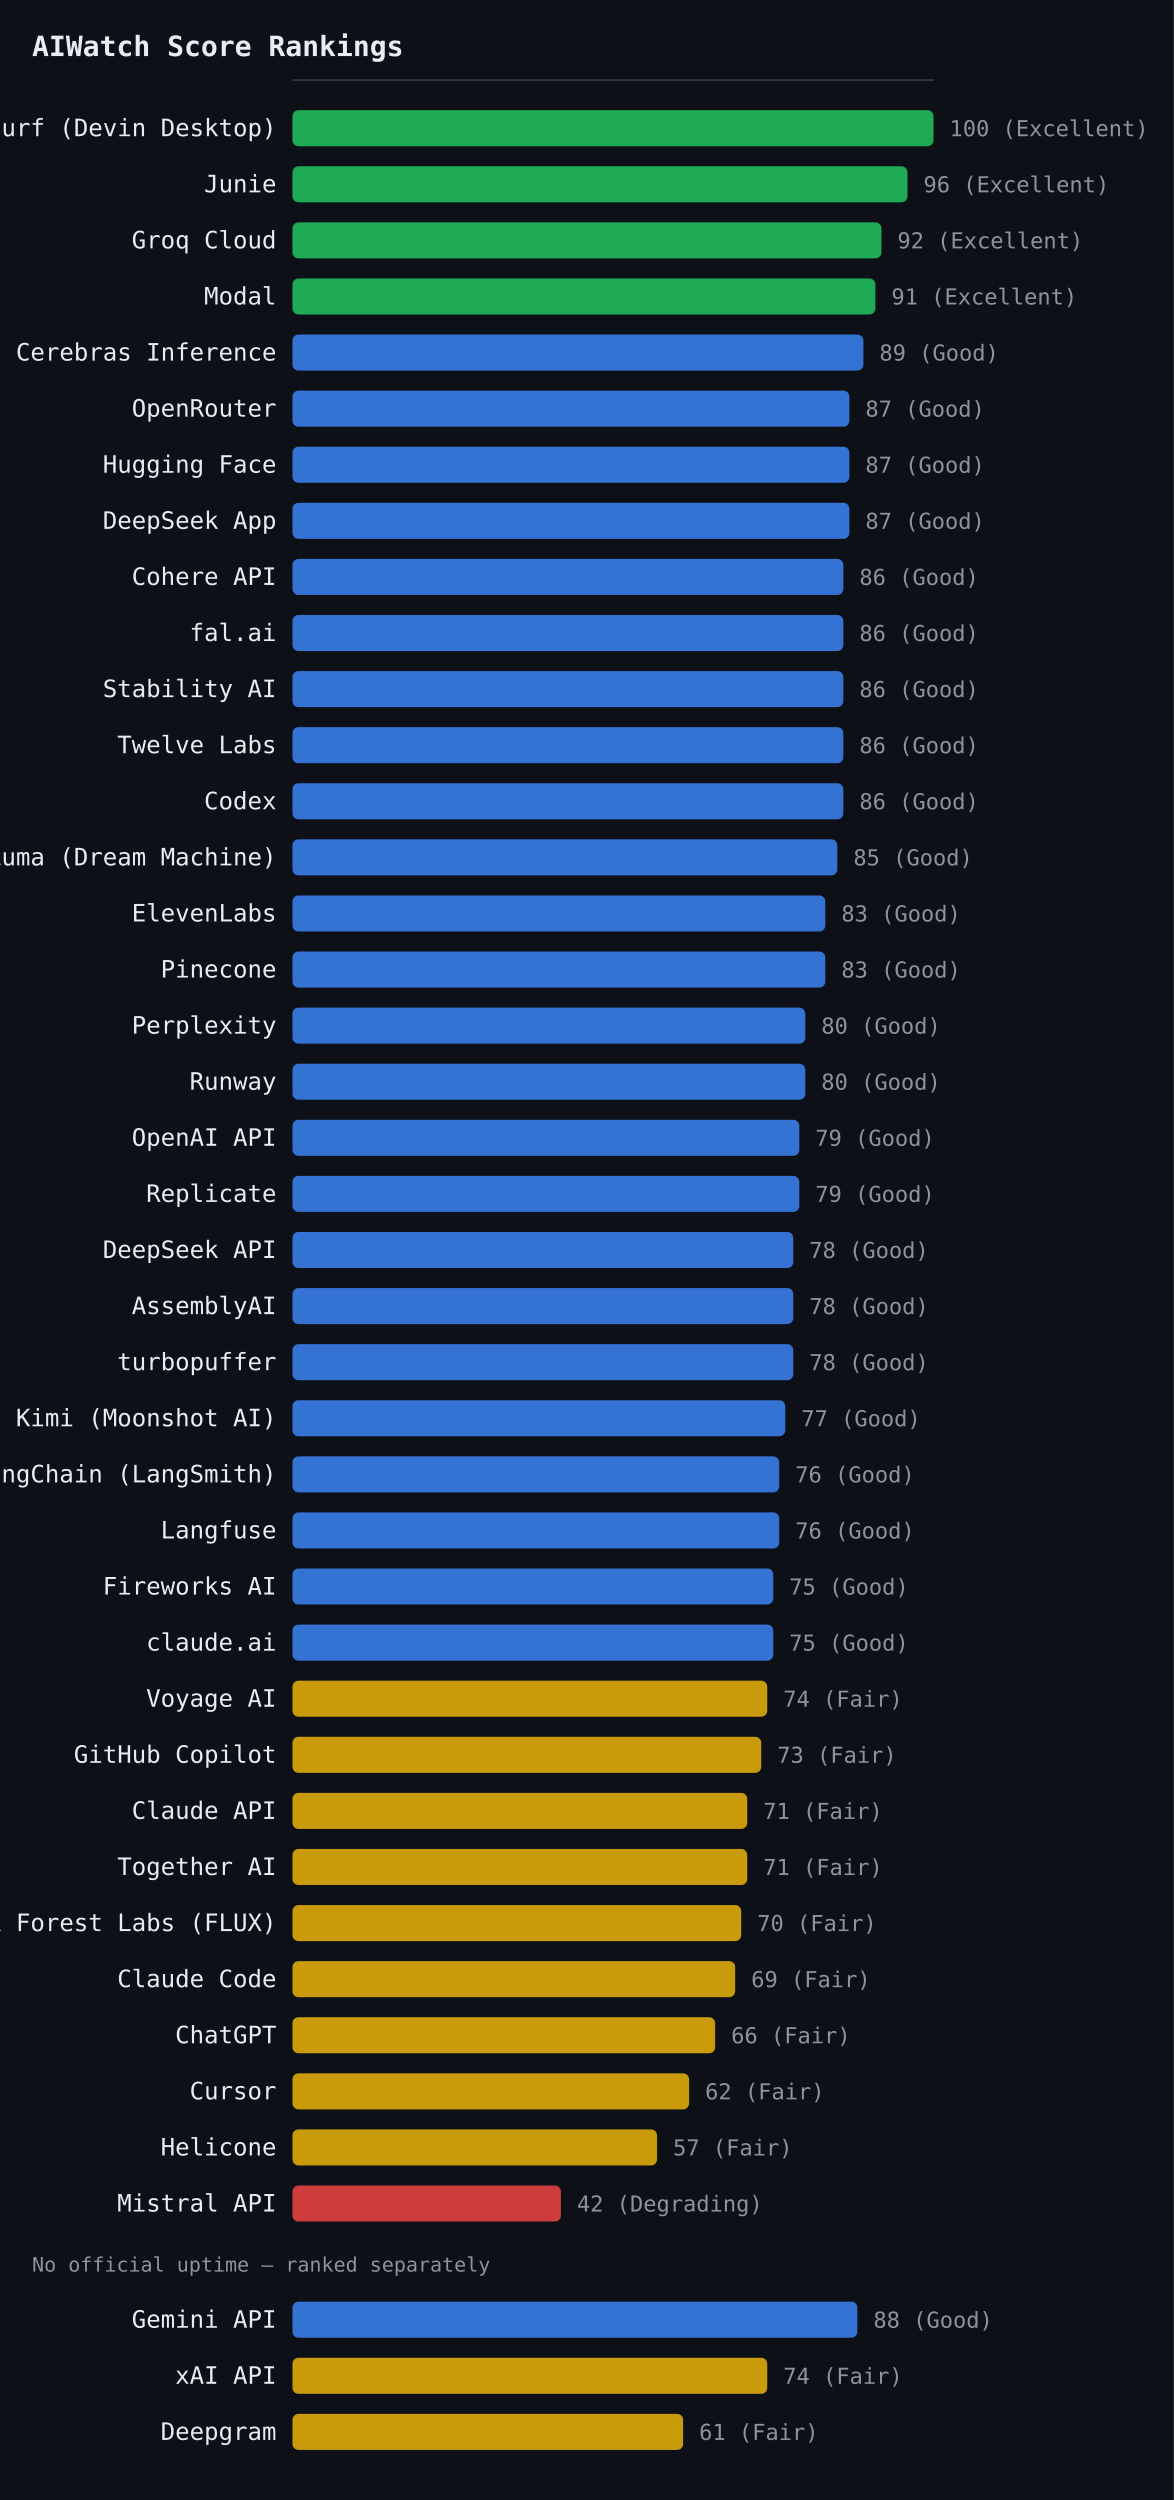
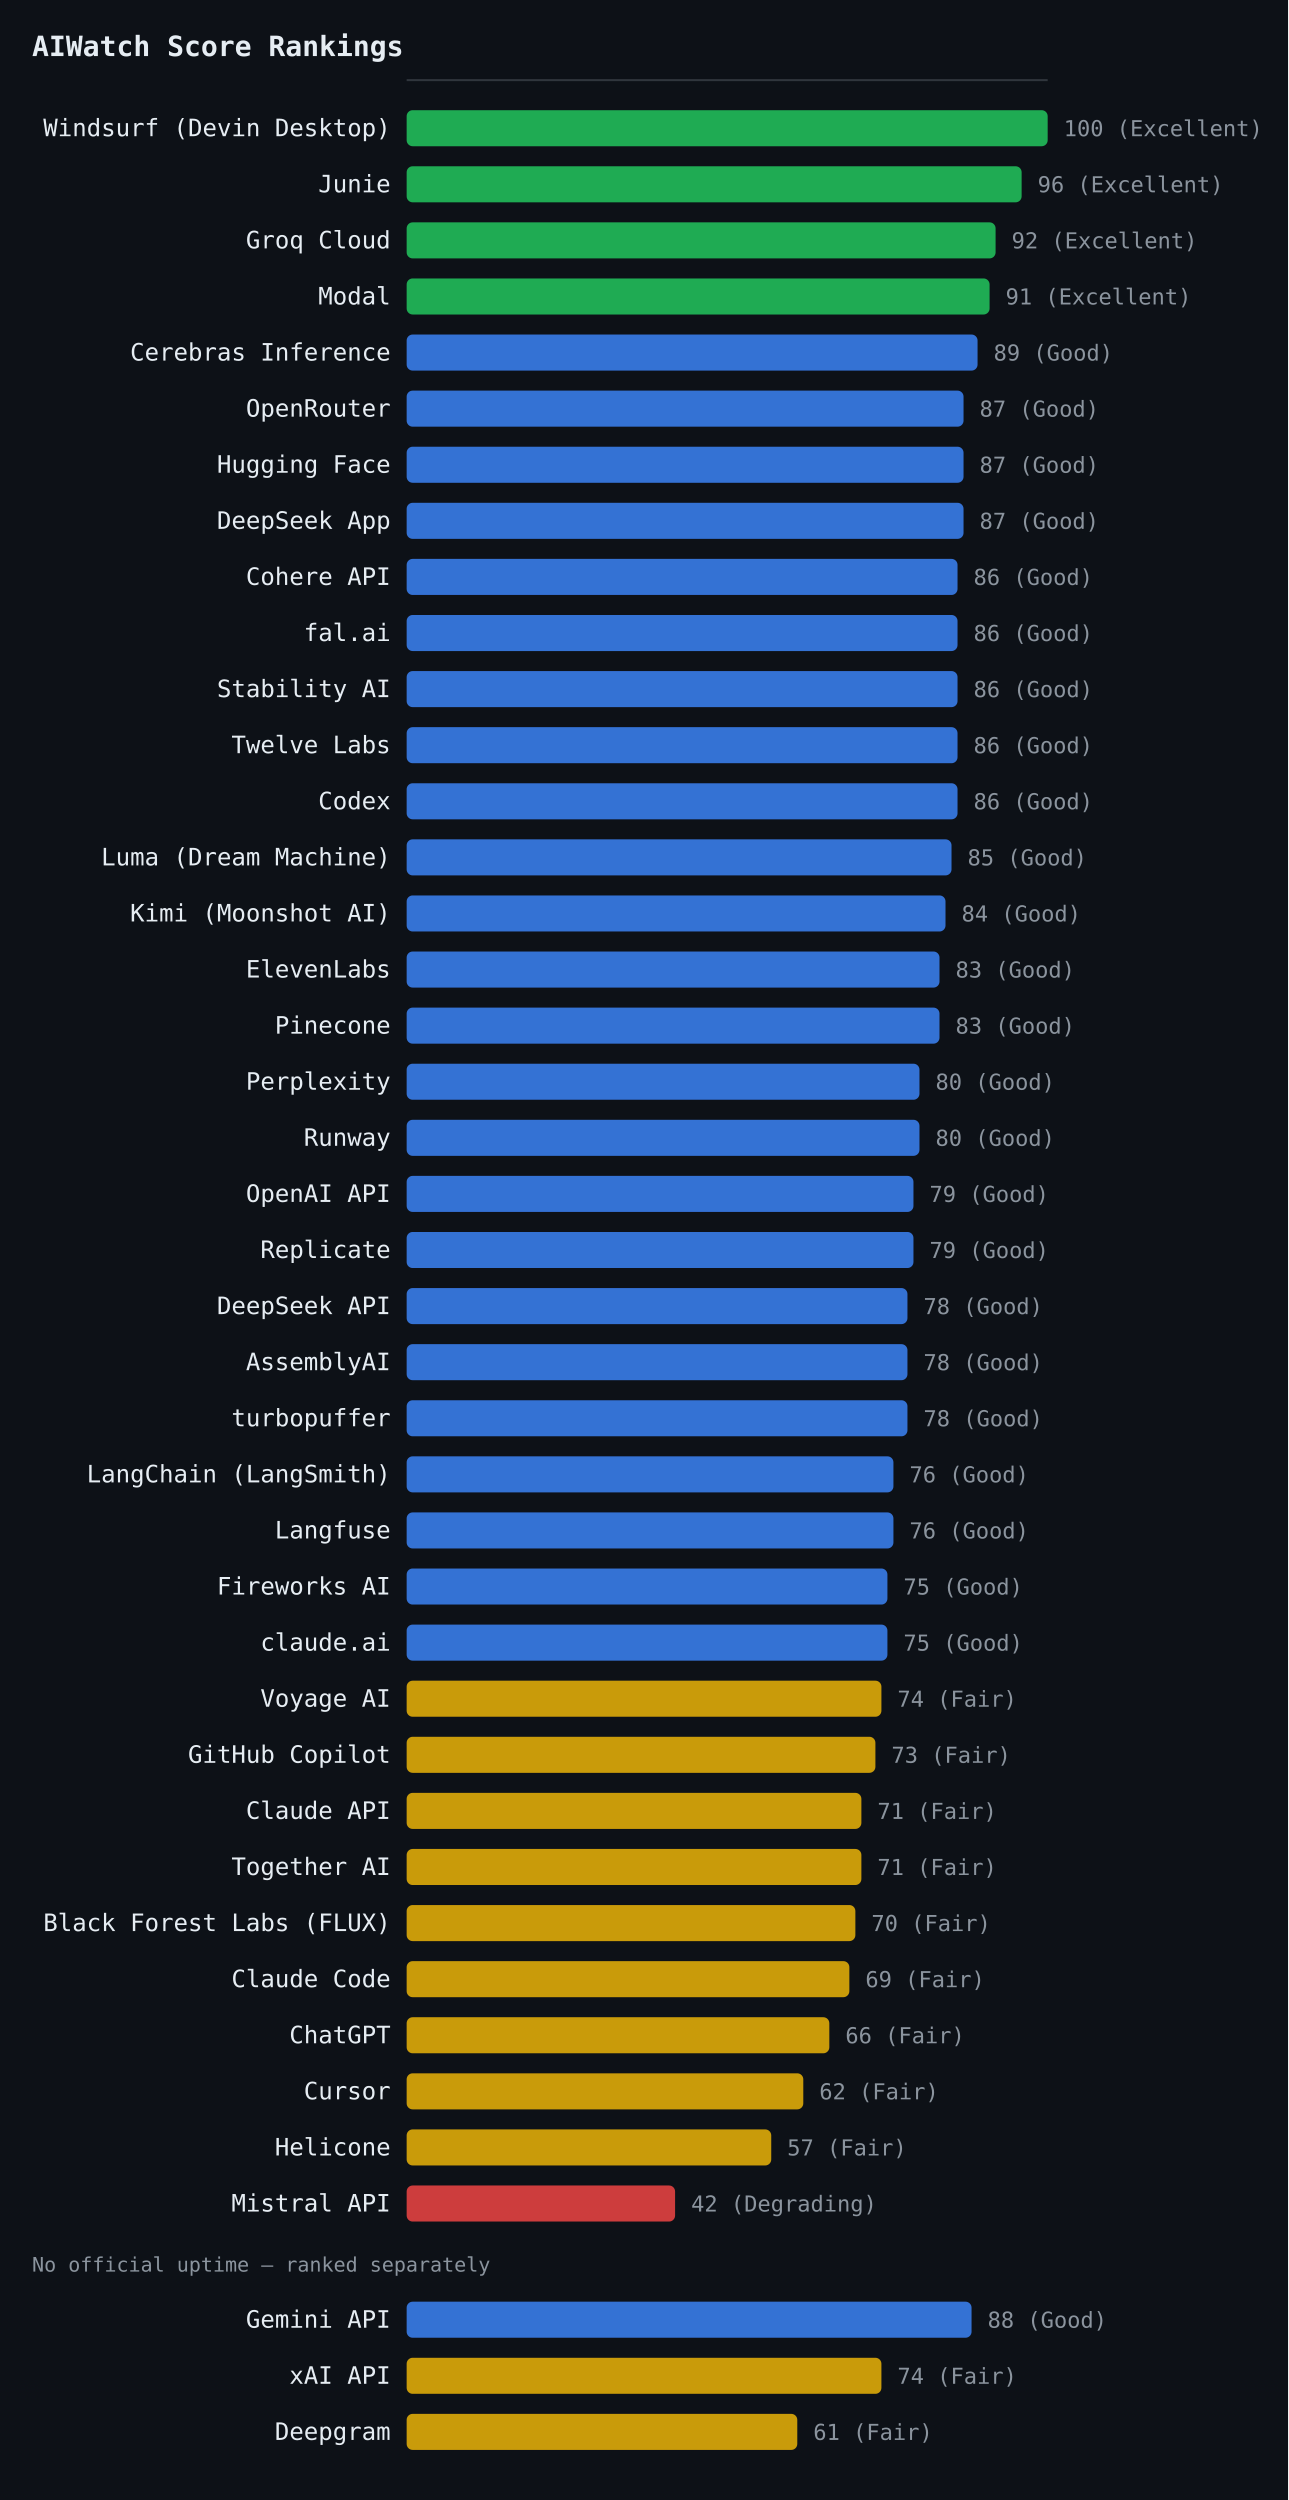
- <svg xmlns="http://www.w3.org/2000/svg" viewBox="0 0 586 1248" width="586" height="1248">
+ <svg xmlns="http://www.w3.org/2000/svg" viewBox="0 0 643 1248" width="643" height="1248">
  <style>
    .chart-bg { fill: #0d1117; }
    .chart-title { fill: #e6edf3; }
    .chart-text { fill: #e6edf3; }
    .chart-muted { fill: #8b949e; }
  </style>
  <rect class="chart-bg" width="100%" height="100%" fill="#0d1117" />
  <text x="16" y="28" fill="#e6edf3" font-size="14" font-weight="600" font-family="ui-monospace,monospace" class="chart-title">AIWatch Score Rankings</text>
-   <line x1="146" y1="40" x2="466" y2="40" stroke="#30363d" stroke-width="1" />
-   <text x="138" y="68" fill="#e6edf3" font-size="12" font-family="ui-monospace,monospace" text-anchor="end">Windsurf (Devin Desktop)</text>
-   <rect x="146" y="55" width="320" height="18" rx="3" fill="#22c55e" opacity="0.85" />
-   <text x="474" y="68" fill="#8b949e" font-size="11" font-family="ui-monospace,monospace">100  (Excellent)</text>
-   <text x="138" y="96" fill="#e6edf3" font-size="12" font-family="ui-monospace,monospace" text-anchor="end">Junie</text>
-   <rect x="146" y="83" width="307" height="18" rx="3" fill="#22c55e" opacity="0.85" />
-   <text x="461" y="96" fill="#8b949e" font-size="11" font-family="ui-monospace,monospace">96  (Excellent)</text>
-   <text x="138" y="124" fill="#e6edf3" font-size="12" font-family="ui-monospace,monospace" text-anchor="end">Groq Cloud</text>
-   <rect x="146" y="111" width="294" height="18" rx="3" fill="#22c55e" opacity="0.85" />
-   <text x="448" y="124" fill="#8b949e" font-size="11" font-family="ui-monospace,monospace">92  (Excellent)</text>
-   <text x="138" y="152" fill="#e6edf3" font-size="12" font-family="ui-monospace,monospace" text-anchor="end">Modal</text>
-   <rect x="146" y="139" width="291" height="18" rx="3" fill="#22c55e" opacity="0.85" />
-   <text x="445" y="152" fill="#8b949e" font-size="11" font-family="ui-monospace,monospace">91  (Excellent)</text>
-   <text x="138" y="180" fill="#e6edf3" font-size="12" font-family="ui-monospace,monospace" text-anchor="end">Cerebras Inference</text>
-   <rect x="146" y="167" width="285" height="18" rx="3" fill="#3b82f6" opacity="0.85" />
-   <text x="439" y="180" fill="#8b949e" font-size="11" font-family="ui-monospace,monospace">89  (Good)</text>
-   <text x="138" y="208" fill="#e6edf3" font-size="12" font-family="ui-monospace,monospace" text-anchor="end">OpenRouter</text>
-   <rect x="146" y="195" width="278" height="18" rx="3" fill="#3b82f6" opacity="0.85" />
-   <text x="432" y="208" fill="#8b949e" font-size="11" font-family="ui-monospace,monospace">87  (Good)</text>
-   <text x="138" y="236" fill="#e6edf3" font-size="12" font-family="ui-monospace,monospace" text-anchor="end">Hugging Face</text>
-   <rect x="146" y="223" width="278" height="18" rx="3" fill="#3b82f6" opacity="0.85" />
-   <text x="432" y="236" fill="#8b949e" font-size="11" font-family="ui-monospace,monospace">87  (Good)</text>
-   <text x="138" y="264" fill="#e6edf3" font-size="12" font-family="ui-monospace,monospace" text-anchor="end">DeepSeek App</text>
-   <rect x="146" y="251" width="278" height="18" rx="3" fill="#3b82f6" opacity="0.85" />
-   <text x="432" y="264" fill="#8b949e" font-size="11" font-family="ui-monospace,monospace">87  (Good)</text>
-   <text x="138" y="292" fill="#e6edf3" font-size="12" font-family="ui-monospace,monospace" text-anchor="end">Cohere API</text>
-   <rect x="146" y="279" width="275" height="18" rx="3" fill="#3b82f6" opacity="0.85" />
-   <text x="429" y="292" fill="#8b949e" font-size="11" font-family="ui-monospace,monospace">86  (Good)</text>
-   <text x="138" y="320" fill="#e6edf3" font-size="12" font-family="ui-monospace,monospace" text-anchor="end">fal.ai</text>
-   <rect x="146" y="307" width="275" height="18" rx="3" fill="#3b82f6" opacity="0.85" />
-   <text x="429" y="320" fill="#8b949e" font-size="11" font-family="ui-monospace,monospace">86  (Good)</text>
-   <text x="138" y="348" fill="#e6edf3" font-size="12" font-family="ui-monospace,monospace" text-anchor="end">Stability AI</text>
-   <rect x="146" y="335" width="275" height="18" rx="3" fill="#3b82f6" opacity="0.85" />
-   <text x="429" y="348" fill="#8b949e" font-size="11" font-family="ui-monospace,monospace">86  (Good)</text>
-   <text x="138" y="376" fill="#e6edf3" font-size="12" font-family="ui-monospace,monospace" text-anchor="end">Twelve Labs</text>
-   <rect x="146" y="363" width="275" height="18" rx="3" fill="#3b82f6" opacity="0.85" />
-   <text x="429" y="376" fill="#8b949e" font-size="11" font-family="ui-monospace,monospace">86  (Good)</text>
-   <text x="138" y="404" fill="#e6edf3" font-size="12" font-family="ui-monospace,monospace" text-anchor="end">Codex</text>
-   <rect x="146" y="391" width="275" height="18" rx="3" fill="#3b82f6" opacity="0.85" />
-   <text x="429" y="404" fill="#8b949e" font-size="11" font-family="ui-monospace,monospace">86  (Good)</text>
-   <text x="138" y="432" fill="#e6edf3" font-size="12" font-family="ui-monospace,monospace" text-anchor="end">Luma (Dream Machine)</text>
-   <rect x="146" y="419" width="272" height="18" rx="3" fill="#3b82f6" opacity="0.85" />
-   <text x="426" y="432" fill="#8b949e" font-size="11" font-family="ui-monospace,monospace">85  (Good)</text>
-   <text x="138" y="460" fill="#e6edf3" font-size="12" font-family="ui-monospace,monospace" text-anchor="end">ElevenLabs</text>
-   <rect x="146" y="447" width="266" height="18" rx="3" fill="#3b82f6" opacity="0.85" />
-   <text x="420" y="460" fill="#8b949e" font-size="11" font-family="ui-monospace,monospace">83  (Good)</text>
-   <text x="138" y="488" fill="#e6edf3" font-size="12" font-family="ui-monospace,monospace" text-anchor="end">Pinecone</text>
-   <rect x="146" y="475" width="266" height="18" rx="3" fill="#3b82f6" opacity="0.85" />
-   <text x="420" y="488" fill="#8b949e" font-size="11" font-family="ui-monospace,monospace">83  (Good)</text>
-   <text x="138" y="516" fill="#e6edf3" font-size="12" font-family="ui-monospace,monospace" text-anchor="end">Perplexity</text>
-   <rect x="146" y="503" width="256" height="18" rx="3" fill="#3b82f6" opacity="0.85" />
-   <text x="410" y="516" fill="#8b949e" font-size="11" font-family="ui-monospace,monospace">80  (Good)</text>
-   <text x="138" y="544" fill="#e6edf3" font-size="12" font-family="ui-monospace,monospace" text-anchor="end">Runway</text>
-   <rect x="146" y="531" width="256" height="18" rx="3" fill="#3b82f6" opacity="0.85" />
-   <text x="410" y="544" fill="#8b949e" font-size="11" font-family="ui-monospace,monospace">80  (Good)</text>
-   <text x="138" y="572" fill="#e6edf3" font-size="12" font-family="ui-monospace,monospace" text-anchor="end">OpenAI API</text>
-   <rect x="146" y="559" width="253" height="18" rx="3" fill="#3b82f6" opacity="0.85" />
-   <text x="407" y="572" fill="#8b949e" font-size="11" font-family="ui-monospace,monospace">79  (Good)</text>
-   <text x="138" y="600" fill="#e6edf3" font-size="12" font-family="ui-monospace,monospace" text-anchor="end">Replicate</text>
-   <rect x="146" y="587" width="253" height="18" rx="3" fill="#3b82f6" opacity="0.85" />
-   <text x="407" y="600" fill="#8b949e" font-size="11" font-family="ui-monospace,monospace">79  (Good)</text>
-   <text x="138" y="628" fill="#e6edf3" font-size="12" font-family="ui-monospace,monospace" text-anchor="end">DeepSeek API</text>
-   <rect x="146" y="615" width="250" height="18" rx="3" fill="#3b82f6" opacity="0.85" />
-   <text x="404" y="628" fill="#8b949e" font-size="11" font-family="ui-monospace,monospace">78  (Good)</text>
-   <text x="138" y="656" fill="#e6edf3" font-size="12" font-family="ui-monospace,monospace" text-anchor="end">AssemblyAI</text>
-   <rect x="146" y="643" width="250" height="18" rx="3" fill="#3b82f6" opacity="0.85" />
-   <text x="404" y="656" fill="#8b949e" font-size="11" font-family="ui-monospace,monospace">78  (Good)</text>
-   <text x="138" y="684" fill="#e6edf3" font-size="12" font-family="ui-monospace,monospace" text-anchor="end">turbopuffer</text>
-   <rect x="146" y="671" width="250" height="18" rx="3" fill="#3b82f6" opacity="0.85" />
-   <text x="404" y="684" fill="#8b949e" font-size="11" font-family="ui-monospace,monospace">78  (Good)</text>
-   <text x="138" y="712" fill="#e6edf3" font-size="12" font-family="ui-monospace,monospace" text-anchor="end">Kimi (Moonshot AI)</text>
-   <rect x="146" y="699" width="246" height="18" rx="3" fill="#3b82f6" opacity="0.85" />
-   <text x="400" y="712" fill="#8b949e" font-size="11" font-family="ui-monospace,monospace">77  (Good)</text>
-   <text x="138" y="740" fill="#e6edf3" font-size="12" font-family="ui-monospace,monospace" text-anchor="end">LangChain (LangSmith)</text>
-   <rect x="146" y="727" width="243" height="18" rx="3" fill="#3b82f6" opacity="0.85" />
-   <text x="397" y="740" fill="#8b949e" font-size="11" font-family="ui-monospace,monospace">76  (Good)</text>
-   <text x="138" y="768" fill="#e6edf3" font-size="12" font-family="ui-monospace,monospace" text-anchor="end">Langfuse</text>
-   <rect x="146" y="755" width="243" height="18" rx="3" fill="#3b82f6" opacity="0.85" />
-   <text x="397" y="768" fill="#8b949e" font-size="11" font-family="ui-monospace,monospace">76  (Good)</text>
-   <text x="138" y="796" fill="#e6edf3" font-size="12" font-family="ui-monospace,monospace" text-anchor="end">Fireworks AI</text>
-   <rect x="146" y="783" width="240" height="18" rx="3" fill="#3b82f6" opacity="0.85" />
-   <text x="394" y="796" fill="#8b949e" font-size="11" font-family="ui-monospace,monospace">75  (Good)</text>
-   <text x="138" y="824" fill="#e6edf3" font-size="12" font-family="ui-monospace,monospace" text-anchor="end">claude.ai</text>
-   <rect x="146" y="811" width="240" height="18" rx="3" fill="#3b82f6" opacity="0.85" />
-   <text x="394" y="824" fill="#8b949e" font-size="11" font-family="ui-monospace,monospace">75  (Good)</text>
-   <text x="138" y="852" fill="#e6edf3" font-size="12" font-family="ui-monospace,monospace" text-anchor="end">Voyage AI</text>
-   <rect x="146" y="839" width="237" height="18" rx="3" fill="#eab308" opacity="0.85" />
-   <text x="391" y="852" fill="#8b949e" font-size="11" font-family="ui-monospace,monospace">74  (Fair)</text>
-   <text x="138" y="880" fill="#e6edf3" font-size="12" font-family="ui-monospace,monospace" text-anchor="end">GitHub Copilot</text>
-   <rect x="146" y="867" width="234" height="18" rx="3" fill="#eab308" opacity="0.85" />
-   <text x="388" y="880" fill="#8b949e" font-size="11" font-family="ui-monospace,monospace">73  (Fair)</text>
-   <text x="138" y="908" fill="#e6edf3" font-size="12" font-family="ui-monospace,monospace" text-anchor="end">Claude API</text>
-   <rect x="146" y="895" width="227" height="18" rx="3" fill="#eab308" opacity="0.85" />
-   <text x="381" y="908" fill="#8b949e" font-size="11" font-family="ui-monospace,monospace">71  (Fair)</text>
-   <text x="138" y="936" fill="#e6edf3" font-size="12" font-family="ui-monospace,monospace" text-anchor="end">Together AI</text>
-   <rect x="146" y="923" width="227" height="18" rx="3" fill="#eab308" opacity="0.85" />
-   <text x="381" y="936" fill="#8b949e" font-size="11" font-family="ui-monospace,monospace">71  (Fair)</text>
-   <text x="138" y="964" fill="#e6edf3" font-size="12" font-family="ui-monospace,monospace" text-anchor="end">Black Forest Labs (FLUX)</text>
-   <rect x="146" y="951" width="224" height="18" rx="3" fill="#eab308" opacity="0.85" />
-   <text x="378" y="964" fill="#8b949e" font-size="11" font-family="ui-monospace,monospace">70  (Fair)</text>
-   <text x="138" y="992" fill="#e6edf3" font-size="12" font-family="ui-monospace,monospace" text-anchor="end">Claude Code</text>
-   <rect x="146" y="979" width="221" height="18" rx="3" fill="#eab308" opacity="0.85" />
-   <text x="375" y="992" fill="#8b949e" font-size="11" font-family="ui-monospace,monospace">69  (Fair)</text>
-   <text x="138" y="1020" fill="#e6edf3" font-size="12" font-family="ui-monospace,monospace" text-anchor="end">ChatGPT</text>
-   <rect x="146" y="1007" width="211" height="18" rx="3" fill="#eab308" opacity="0.85" />
-   <text x="365" y="1020" fill="#8b949e" font-size="11" font-family="ui-monospace,monospace">66  (Fair)</text>
-   <text x="138" y="1048" fill="#e6edf3" font-size="12" font-family="ui-monospace,monospace" text-anchor="end">Cursor</text>
-   <rect x="146" y="1035" width="198" height="18" rx="3" fill="#eab308" opacity="0.85" />
-   <text x="352" y="1048" fill="#8b949e" font-size="11" font-family="ui-monospace,monospace">62  (Fair)</text>
-   <text x="138" y="1076" fill="#e6edf3" font-size="12" font-family="ui-monospace,monospace" text-anchor="end">Helicone</text>
-   <rect x="146" y="1063" width="182" height="18" rx="3" fill="#eab308" opacity="0.85" />
-   <text x="336" y="1076" fill="#8b949e" font-size="11" font-family="ui-monospace,monospace">57  (Fair)</text>
-   <text x="138" y="1104" fill="#e6edf3" font-size="12" font-family="ui-monospace,monospace" text-anchor="end">Mistral API</text>
-   <rect x="146" y="1091" width="134" height="18" rx="3" fill="#ef4444" opacity="0.85" />
-   <text x="288" y="1104" fill="#8b949e" font-size="11" font-family="ui-monospace,monospace">42  (Degrading)</text>
+   <line x1="203" y1="40" x2="523" y2="40" stroke="#30363d" stroke-width="1" />
+   <text x="195" y="68" fill="#e6edf3" font-size="12" font-family="ui-monospace,monospace" text-anchor="end">Windsurf (Devin Desktop)</text>
+   <rect x="203" y="55" width="320" height="18" rx="3" fill="#22c55e" opacity="0.85" />
+   <text x="531" y="68" fill="#8b949e" font-size="11" font-family="ui-monospace,monospace">100  (Excellent)</text>
+   <text x="195" y="96" fill="#e6edf3" font-size="12" font-family="ui-monospace,monospace" text-anchor="end">Junie</text>
+   <rect x="203" y="83" width="307" height="18" rx="3" fill="#22c55e" opacity="0.85" />
+   <text x="518" y="96" fill="#8b949e" font-size="11" font-family="ui-monospace,monospace">96  (Excellent)</text>
+   <text x="195" y="124" fill="#e6edf3" font-size="12" font-family="ui-monospace,monospace" text-anchor="end">Groq Cloud</text>
+   <rect x="203" y="111" width="294" height="18" rx="3" fill="#22c55e" opacity="0.85" />
+   <text x="505" y="124" fill="#8b949e" font-size="11" font-family="ui-monospace,monospace">92  (Excellent)</text>
+   <text x="195" y="152" fill="#e6edf3" font-size="12" font-family="ui-monospace,monospace" text-anchor="end">Modal</text>
+   <rect x="203" y="139" width="291" height="18" rx="3" fill="#22c55e" opacity="0.85" />
+   <text x="502" y="152" fill="#8b949e" font-size="11" font-family="ui-monospace,monospace">91  (Excellent)</text>
+   <text x="195" y="180" fill="#e6edf3" font-size="12" font-family="ui-monospace,monospace" text-anchor="end">Cerebras Inference</text>
+   <rect x="203" y="167" width="285" height="18" rx="3" fill="#3b82f6" opacity="0.85" />
+   <text x="496" y="180" fill="#8b949e" font-size="11" font-family="ui-monospace,monospace">89  (Good)</text>
+   <text x="195" y="208" fill="#e6edf3" font-size="12" font-family="ui-monospace,monospace" text-anchor="end">OpenRouter</text>
+   <rect x="203" y="195" width="278" height="18" rx="3" fill="#3b82f6" opacity="0.85" />
+   <text x="489" y="208" fill="#8b949e" font-size="11" font-family="ui-monospace,monospace">87  (Good)</text>
+   <text x="195" y="236" fill="#e6edf3" font-size="12" font-family="ui-monospace,monospace" text-anchor="end">Hugging Face</text>
+   <rect x="203" y="223" width="278" height="18" rx="3" fill="#3b82f6" opacity="0.85" />
+   <text x="489" y="236" fill="#8b949e" font-size="11" font-family="ui-monospace,monospace">87  (Good)</text>
+   <text x="195" y="264" fill="#e6edf3" font-size="12" font-family="ui-monospace,monospace" text-anchor="end">DeepSeek App</text>
+   <rect x="203" y="251" width="278" height="18" rx="3" fill="#3b82f6" opacity="0.85" />
+   <text x="489" y="264" fill="#8b949e" font-size="11" font-family="ui-monospace,monospace">87  (Good)</text>
+   <text x="195" y="292" fill="#e6edf3" font-size="12" font-family="ui-monospace,monospace" text-anchor="end">Cohere API</text>
+   <rect x="203" y="279" width="275" height="18" rx="3" fill="#3b82f6" opacity="0.85" />
+   <text x="486" y="292" fill="#8b949e" font-size="11" font-family="ui-monospace,monospace">86  (Good)</text>
+   <text x="195" y="320" fill="#e6edf3" font-size="12" font-family="ui-monospace,monospace" text-anchor="end">fal.ai</text>
+   <rect x="203" y="307" width="275" height="18" rx="3" fill="#3b82f6" opacity="0.85" />
+   <text x="486" y="320" fill="#8b949e" font-size="11" font-family="ui-monospace,monospace">86  (Good)</text>
+   <text x="195" y="348" fill="#e6edf3" font-size="12" font-family="ui-monospace,monospace" text-anchor="end">Stability AI</text>
+   <rect x="203" y="335" width="275" height="18" rx="3" fill="#3b82f6" opacity="0.85" />
+   <text x="486" y="348" fill="#8b949e" font-size="11" font-family="ui-monospace,monospace">86  (Good)</text>
+   <text x="195" y="376" fill="#e6edf3" font-size="12" font-family="ui-monospace,monospace" text-anchor="end">Twelve Labs</text>
+   <rect x="203" y="363" width="275" height="18" rx="3" fill="#3b82f6" opacity="0.85" />
+   <text x="486" y="376" fill="#8b949e" font-size="11" font-family="ui-monospace,monospace">86  (Good)</text>
+   <text x="195" y="404" fill="#e6edf3" font-size="12" font-family="ui-monospace,monospace" text-anchor="end">Codex</text>
+   <rect x="203" y="391" width="275" height="18" rx="3" fill="#3b82f6" opacity="0.85" />
+   <text x="486" y="404" fill="#8b949e" font-size="11" font-family="ui-monospace,monospace">86  (Good)</text>
+   <text x="195" y="432" fill="#e6edf3" font-size="12" font-family="ui-monospace,monospace" text-anchor="end">Luma (Dream Machine)</text>
+   <rect x="203" y="419" width="272" height="18" rx="3" fill="#3b82f6" opacity="0.85" />
+   <text x="483" y="432" fill="#8b949e" font-size="11" font-family="ui-monospace,monospace">85  (Good)</text>
+   <text x="195" y="460" fill="#e6edf3" font-size="12" font-family="ui-monospace,monospace" text-anchor="end">Kimi (Moonshot AI)</text>
+   <rect x="203" y="447" width="269" height="18" rx="3" fill="#3b82f6" opacity="0.85" />
+   <text x="480" y="460" fill="#8b949e" font-size="11" font-family="ui-monospace,monospace">84  (Good)</text>
+   <text x="195" y="488" fill="#e6edf3" font-size="12" font-family="ui-monospace,monospace" text-anchor="end">ElevenLabs</text>
+   <rect x="203" y="475" width="266" height="18" rx="3" fill="#3b82f6" opacity="0.85" />
+   <text x="477" y="488" fill="#8b949e" font-size="11" font-family="ui-monospace,monospace">83  (Good)</text>
+   <text x="195" y="516" fill="#e6edf3" font-size="12" font-family="ui-monospace,monospace" text-anchor="end">Pinecone</text>
+   <rect x="203" y="503" width="266" height="18" rx="3" fill="#3b82f6" opacity="0.85" />
+   <text x="477" y="516" fill="#8b949e" font-size="11" font-family="ui-monospace,monospace">83  (Good)</text>
+   <text x="195" y="544" fill="#e6edf3" font-size="12" font-family="ui-monospace,monospace" text-anchor="end">Perplexity</text>
+   <rect x="203" y="531" width="256" height="18" rx="3" fill="#3b82f6" opacity="0.85" />
+   <text x="467" y="544" fill="#8b949e" font-size="11" font-family="ui-monospace,monospace">80  (Good)</text>
+   <text x="195" y="572" fill="#e6edf3" font-size="12" font-family="ui-monospace,monospace" text-anchor="end">Runway</text>
+   <rect x="203" y="559" width="256" height="18" rx="3" fill="#3b82f6" opacity="0.85" />
+   <text x="467" y="572" fill="#8b949e" font-size="11" font-family="ui-monospace,monospace">80  (Good)</text>
+   <text x="195" y="600" fill="#e6edf3" font-size="12" font-family="ui-monospace,monospace" text-anchor="end">OpenAI API</text>
+   <rect x="203" y="587" width="253" height="18" rx="3" fill="#3b82f6" opacity="0.85" />
+   <text x="464" y="600" fill="#8b949e" font-size="11" font-family="ui-monospace,monospace">79  (Good)</text>
+   <text x="195" y="628" fill="#e6edf3" font-size="12" font-family="ui-monospace,monospace" text-anchor="end">Replicate</text>
+   <rect x="203" y="615" width="253" height="18" rx="3" fill="#3b82f6" opacity="0.85" />
+   <text x="464" y="628" fill="#8b949e" font-size="11" font-family="ui-monospace,monospace">79  (Good)</text>
+   <text x="195" y="656" fill="#e6edf3" font-size="12" font-family="ui-monospace,monospace" text-anchor="end">DeepSeek API</text>
+   <rect x="203" y="643" width="250" height="18" rx="3" fill="#3b82f6" opacity="0.85" />
+   <text x="461" y="656" fill="#8b949e" font-size="11" font-family="ui-monospace,monospace">78  (Good)</text>
+   <text x="195" y="684" fill="#e6edf3" font-size="12" font-family="ui-monospace,monospace" text-anchor="end">AssemblyAI</text>
+   <rect x="203" y="671" width="250" height="18" rx="3" fill="#3b82f6" opacity="0.85" />
+   <text x="461" y="684" fill="#8b949e" font-size="11" font-family="ui-monospace,monospace">78  (Good)</text>
+   <text x="195" y="712" fill="#e6edf3" font-size="12" font-family="ui-monospace,monospace" text-anchor="end">turbopuffer</text>
+   <rect x="203" y="699" width="250" height="18" rx="3" fill="#3b82f6" opacity="0.85" />
+   <text x="461" y="712" fill="#8b949e" font-size="11" font-family="ui-monospace,monospace">78  (Good)</text>
+   <text x="195" y="740" fill="#e6edf3" font-size="12" font-family="ui-monospace,monospace" text-anchor="end">LangChain (LangSmith)</text>
+   <rect x="203" y="727" width="243" height="18" rx="3" fill="#3b82f6" opacity="0.85" />
+   <text x="454" y="740" fill="#8b949e" font-size="11" font-family="ui-monospace,monospace">76  (Good)</text>
+   <text x="195" y="768" fill="#e6edf3" font-size="12" font-family="ui-monospace,monospace" text-anchor="end">Langfuse</text>
+   <rect x="203" y="755" width="243" height="18" rx="3" fill="#3b82f6" opacity="0.85" />
+   <text x="454" y="768" fill="#8b949e" font-size="11" font-family="ui-monospace,monospace">76  (Good)</text>
+   <text x="195" y="796" fill="#e6edf3" font-size="12" font-family="ui-monospace,monospace" text-anchor="end">Fireworks AI</text>
+   <rect x="203" y="783" width="240" height="18" rx="3" fill="#3b82f6" opacity="0.85" />
+   <text x="451" y="796" fill="#8b949e" font-size="11" font-family="ui-monospace,monospace">75  (Good)</text>
+   <text x="195" y="824" fill="#e6edf3" font-size="12" font-family="ui-monospace,monospace" text-anchor="end">claude.ai</text>
+   <rect x="203" y="811" width="240" height="18" rx="3" fill="#3b82f6" opacity="0.85" />
+   <text x="451" y="824" fill="#8b949e" font-size="11" font-family="ui-monospace,monospace">75  (Good)</text>
+   <text x="195" y="852" fill="#e6edf3" font-size="12" font-family="ui-monospace,monospace" text-anchor="end">Voyage AI</text>
+   <rect x="203" y="839" width="237" height="18" rx="3" fill="#eab308" opacity="0.85" />
+   <text x="448" y="852" fill="#8b949e" font-size="11" font-family="ui-monospace,monospace">74  (Fair)</text>
+   <text x="195" y="880" fill="#e6edf3" font-size="12" font-family="ui-monospace,monospace" text-anchor="end">GitHub Copilot</text>
+   <rect x="203" y="867" width="234" height="18" rx="3" fill="#eab308" opacity="0.85" />
+   <text x="445" y="880" fill="#8b949e" font-size="11" font-family="ui-monospace,monospace">73  (Fair)</text>
+   <text x="195" y="908" fill="#e6edf3" font-size="12" font-family="ui-monospace,monospace" text-anchor="end">Claude API</text>
+   <rect x="203" y="895" width="227" height="18" rx="3" fill="#eab308" opacity="0.85" />
+   <text x="438" y="908" fill="#8b949e" font-size="11" font-family="ui-monospace,monospace">71  (Fair)</text>
+   <text x="195" y="936" fill="#e6edf3" font-size="12" font-family="ui-monospace,monospace" text-anchor="end">Together AI</text>
+   <rect x="203" y="923" width="227" height="18" rx="3" fill="#eab308" opacity="0.85" />
+   <text x="438" y="936" fill="#8b949e" font-size="11" font-family="ui-monospace,monospace">71  (Fair)</text>
+   <text x="195" y="964" fill="#e6edf3" font-size="12" font-family="ui-monospace,monospace" text-anchor="end">Black Forest Labs (FLUX)</text>
+   <rect x="203" y="951" width="224" height="18" rx="3" fill="#eab308" opacity="0.85" />
+   <text x="435" y="964" fill="#8b949e" font-size="11" font-family="ui-monospace,monospace">70  (Fair)</text>
+   <text x="195" y="992" fill="#e6edf3" font-size="12" font-family="ui-monospace,monospace" text-anchor="end">Claude Code</text>
+   <rect x="203" y="979" width="221" height="18" rx="3" fill="#eab308" opacity="0.85" />
+   <text x="432" y="992" fill="#8b949e" font-size="11" font-family="ui-monospace,monospace">69  (Fair)</text>
+   <text x="195" y="1020" fill="#e6edf3" font-size="12" font-family="ui-monospace,monospace" text-anchor="end">ChatGPT</text>
+   <rect x="203" y="1007" width="211" height="18" rx="3" fill="#eab308" opacity="0.85" />
+   <text x="422" y="1020" fill="#8b949e" font-size="11" font-family="ui-monospace,monospace">66  (Fair)</text>
+   <text x="195" y="1048" fill="#e6edf3" font-size="12" font-family="ui-monospace,monospace" text-anchor="end">Cursor</text>
+   <rect x="203" y="1035" width="198" height="18" rx="3" fill="#eab308" opacity="0.85" />
+   <text x="409" y="1048" fill="#8b949e" font-size="11" font-family="ui-monospace,monospace">62  (Fair)</text>
+   <text x="195" y="1076" fill="#e6edf3" font-size="12" font-family="ui-monospace,monospace" text-anchor="end">Helicone</text>
+   <rect x="203" y="1063" width="182" height="18" rx="3" fill="#eab308" opacity="0.85" />
+   <text x="393" y="1076" fill="#8b949e" font-size="11" font-family="ui-monospace,monospace">57  (Fair)</text>
+   <text x="195" y="1104" fill="#e6edf3" font-size="12" font-family="ui-monospace,monospace" text-anchor="end">Mistral API</text>
+   <rect x="203" y="1091" width="134" height="18" rx="3" fill="#ef4444" opacity="0.85" />
+   <text x="345" y="1104" fill="#8b949e" font-size="11" font-family="ui-monospace,monospace">42  (Degrading)</text>
  <text x="16" y="1134" fill="#8b949e" font-size="10" font-family="ui-monospace,monospace">No official uptime — ranked separately</text>
-   <text x="138" y="1162" fill="#e6edf3" font-size="12" font-family="ui-monospace,monospace" text-anchor="end">Gemini API</text>
-   <rect x="146" y="1149" width="282" height="18" rx="3" fill="#3b82f6" opacity="0.85" />
-   <text x="436" y="1162" fill="#8b949e" font-size="11" font-family="ui-monospace,monospace">88  (Good)</text>
-   <text x="138" y="1190" fill="#e6edf3" font-size="12" font-family="ui-monospace,monospace" text-anchor="end">xAI API</text>
-   <rect x="146" y="1177" width="237" height="18" rx="3" fill="#eab308" opacity="0.85" />
-   <text x="391" y="1190" fill="#8b949e" font-size="11" font-family="ui-monospace,monospace">74  (Fair)</text>
-   <text x="138" y="1218" fill="#e6edf3" font-size="12" font-family="ui-monospace,monospace" text-anchor="end">Deepgram</text>
-   <rect x="146" y="1205" width="195" height="18" rx="3" fill="#eab308" opacity="0.85" />
-   <text x="349" y="1218" fill="#8b949e" font-size="11" font-family="ui-monospace,monospace">61  (Fair)</text>
+   <text x="195" y="1162" fill="#e6edf3" font-size="12" font-family="ui-monospace,monospace" text-anchor="end">Gemini API</text>
+   <rect x="203" y="1149" width="282" height="18" rx="3" fill="#3b82f6" opacity="0.85" />
+   <text x="493" y="1162" fill="#8b949e" font-size="11" font-family="ui-monospace,monospace">88  (Good)</text>
+   <text x="195" y="1190" fill="#e6edf3" font-size="12" font-family="ui-monospace,monospace" text-anchor="end">xAI API</text>
+   <rect x="203" y="1177" width="237" height="18" rx="3" fill="#eab308" opacity="0.85" />
+   <text x="448" y="1190" fill="#8b949e" font-size="11" font-family="ui-monospace,monospace">74  (Fair)</text>
+   <text x="195" y="1218" fill="#e6edf3" font-size="12" font-family="ui-monospace,monospace" text-anchor="end">Deepgram</text>
+   <rect x="203" y="1205" width="195" height="18" rx="3" fill="#eab308" opacity="0.85" />
+   <text x="406" y="1218" fill="#8b949e" font-size="11" font-family="ui-monospace,monospace">61  (Fair)</text>
</svg>
